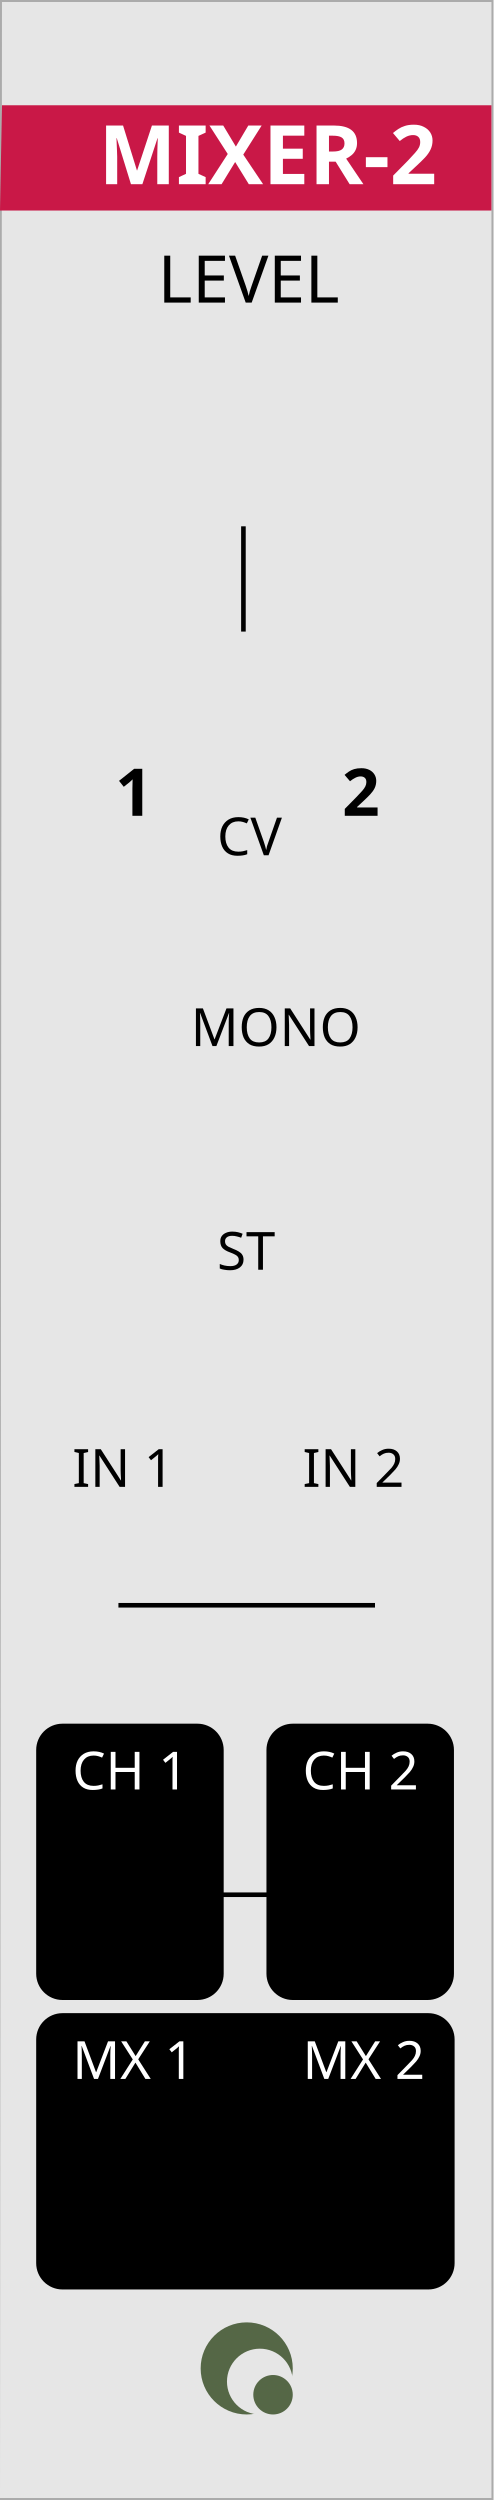
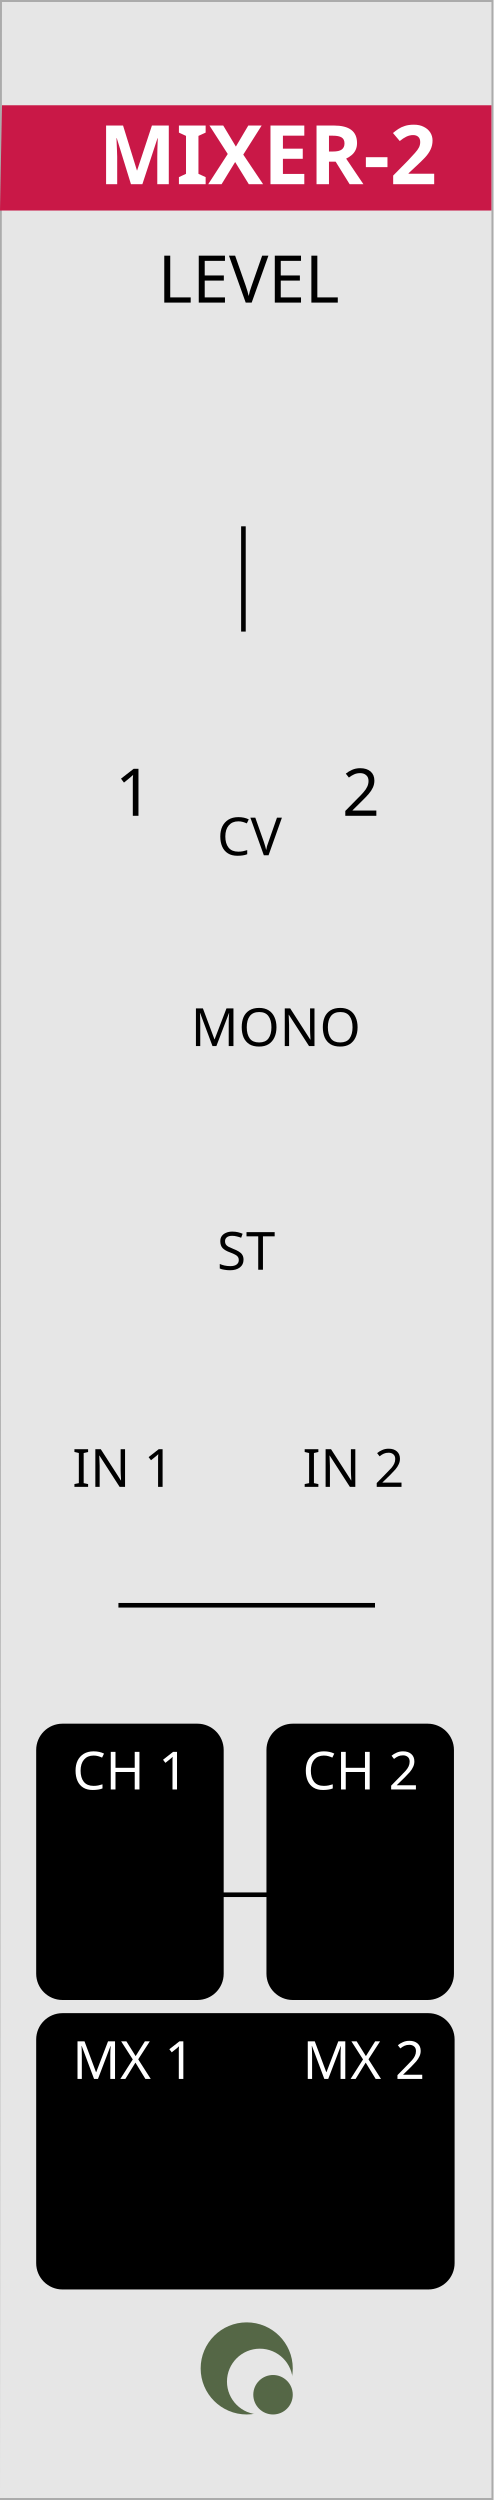
<svg xmlns="http://www.w3.org/2000/svg" width="75" height="380">
  <g id="base">
    <path d="M0 0h75v380H0z" fill="#ababab" />
    <path d="M.3.3h74.4v379.4H0z" fill="#e6e6e6" />
  </g>
  <g id="label_bgs">
    <path d="M.3 16h74.4v16H0z" fill="#c91847" />
    <g id="placeholder_label_bgs" style="display:none;">
      <path d="M.3 36h74.4v12H0z" fill="#cccccc" />
      <path d="M.3 114h74.4v12H0z" fill="#cccccc" />
      <path d="M20 150h35v12H20z" fill="#cccccc" />
      <path d="M20 182h35v12H20z" fill="#cccccc" />
      <path d="M.3 218h74.4v12H0z" fill="#cccccc" />
      <path d="M.3 262h74.4v12H0z" fill="#cccccc" />
    </g>
  </g>
  <g id="logo">
    <circle cx="37.5" cy="360" r="7" style="fill: #556746;" />
    <circle cx="39.5" cy="362" r="5" style="fill: #e6e6e6;" />
    <circle cx="41.5" cy="364" r="3" style="fill: #556746;" />
  </g>
  <g id="lines">
    <path style="fill:none;stroke:#000;stroke-width:.7;" d="M37 80v16" />
    <path style="fill:none;stroke:#000;stroke-width:.7;" d="M18 244H57" />
    <path style="fill:none;stroke:#000;stroke-width:.7;" d="M18 288H57" />
  </g>
  <g id="plug_outlines">
    <rect x="5.5" y="262" width="28.5" height="42" rx="4" ry="4" fill="#000000" />
    <rect x="40.5" y="262" width="28.5" height="42" rx="4" ry="4" fill="#000000" />
    <rect x="5.5" y="306" width="63.6" height="42" rx="4" ry="4" fill="#000000" />
  </g>
  <g id="text_labels">
    <text id="heading" x="0" y="28" style="font-style:normal;font-variant:normal;font-weight:bold;font-stretch:normal;font-family:'Envy Code R';-inkscape-font-specification:'Envy Code R';letter-spacing:0px;word-spacing:0px;fill: #ffffff;fill-opacity:1;stroke:none;stroke-width:1px;stroke-linecap:butt;stroke-linejoin:miter;stroke-opacity:1;">
      <tspan x="15" y="28" style="font-size: 12.5px;">MIXER-2</tspan>
    </text>
-     <text id="heading" x="0" y="46" style="font-style:normal;font-variant:normal;font-weight:normal;font-stretch:normal;font-family:'Envy Code R';-inkscape-font-specification:'Envy Code R';letter-spacing:0px;word-spacing:0px;fill: #000000;fill-opacity:1;stroke:none;stroke-width:1px;stroke-linecap:butt;stroke-linejoin:miter;stroke-opacity:1;">
+     <text id="heading2" x="0" y="46" style="font-style:normal;font-variant:normal;font-weight:normal;font-stretch:normal;font-family:'Envy Code R';-inkscape-font-specification:'Envy Code R';letter-spacing:0px;word-spacing:0px;fill: #000000;fill-opacity:1;stroke:none;stroke-width:1px;stroke-linecap:butt;stroke-linejoin:miter;stroke-opacity:1;">
      <tspan x="24" y="46" style="font-size: 10px;">LEVEL</tspan>
-     </text>
-     <text id="heading" x="0" y="124" style="font-style:normal;font-variant:normal;font-weight:bold;font-stretch:normal;font-family:'Envy Code R';-inkscape-font-specification:'Envy Code R';letter-spacing:0px;word-spacing:0px;fill: #000000;fill-opacity:1;stroke:none;stroke-width:1px;stroke-linecap:butt;stroke-linejoin:miter;stroke-opacity:1;">
      <tspan x="17.5" y="124" style="font-size: 10px;">1</tspan>
      <tspan x="52" y="124" style="font-size: 10px;">2</tspan>
    </text>
-     <text id="heading" x="0" y="159" style="font-style:normal;font-variant:normal;font-weight:normal;font-stretch:normal;font-family:'Envy Code R';-inkscape-font-specification:'Envy Code R';letter-spacing:0px;word-spacing:0px;fill: #000000;fill-opacity:1;stroke:none;stroke-width:1px;stroke-linecap:butt;stroke-linejoin:miter;stroke-opacity:1;">
+     <text id="small_labels" x="0" y="159" style="font-style:normal;font-variant:normal;font-weight:normal;font-stretch:normal;font-family:'Envy Code R';-inkscape-font-specification:'Envy Code R';letter-spacing:0px;word-spacing:0px;fill: #000000;fill-opacity:1;stroke:none;stroke-width:1px;stroke-linecap:butt;stroke-linejoin:miter;stroke-opacity:1;">
      <tspan x="33" y="130" style="font-size: 8px;">CV</tspan>
      <tspan x="29" y="159" style="font-size: 8px;">MONO</tspan>
      <tspan x="33" y="193" style="font-size: 8px;">ST</tspan>
      <tspan x="11" y="226" style="font-size: 8px;">IN 1</tspan>
      <tspan x="46" y="226" style="font-size: 8px;">IN 2</tspan>
    </text>
-     <text id="heading" x="0" y="262" style="font-style:normal;font-variant:normal;font-weight:normal;font-stretch:normal;font-family:'Envy Code R';-inkscape-font-specification:'Envy Code R';letter-spacing:0px;word-spacing:0px;fill: #ffffff;fill-opacity:1;stroke:none;stroke-width:1px;stroke-linecap:butt;stroke-linejoin:miter;stroke-opacity:1;">
+     <text id="small_labels2" x="0" y="262" style="font-style:normal;font-variant:normal;font-weight:normal;font-stretch:normal;font-family:'Envy Code R';-inkscape-font-specification:'Envy Code R';letter-spacing:0px;word-spacing:0px;fill: #ffffff;fill-opacity:1;stroke:none;stroke-width:1px;stroke-linecap:butt;stroke-linejoin:miter;stroke-opacity:1;">
      <tspan x="11" y="272" style="font-size: 8px;">CH 1</tspan>
      <tspan x="46" y="272" style="font-size: 8px;">CH 2</tspan>
      <tspan x="11" y="316" style="font-size: 8px;">MX 1</tspan>
      <tspan x="46" y="316" style="font-size: 8px;">MX 2</tspan>
    </text>
  </g>
</svg>
